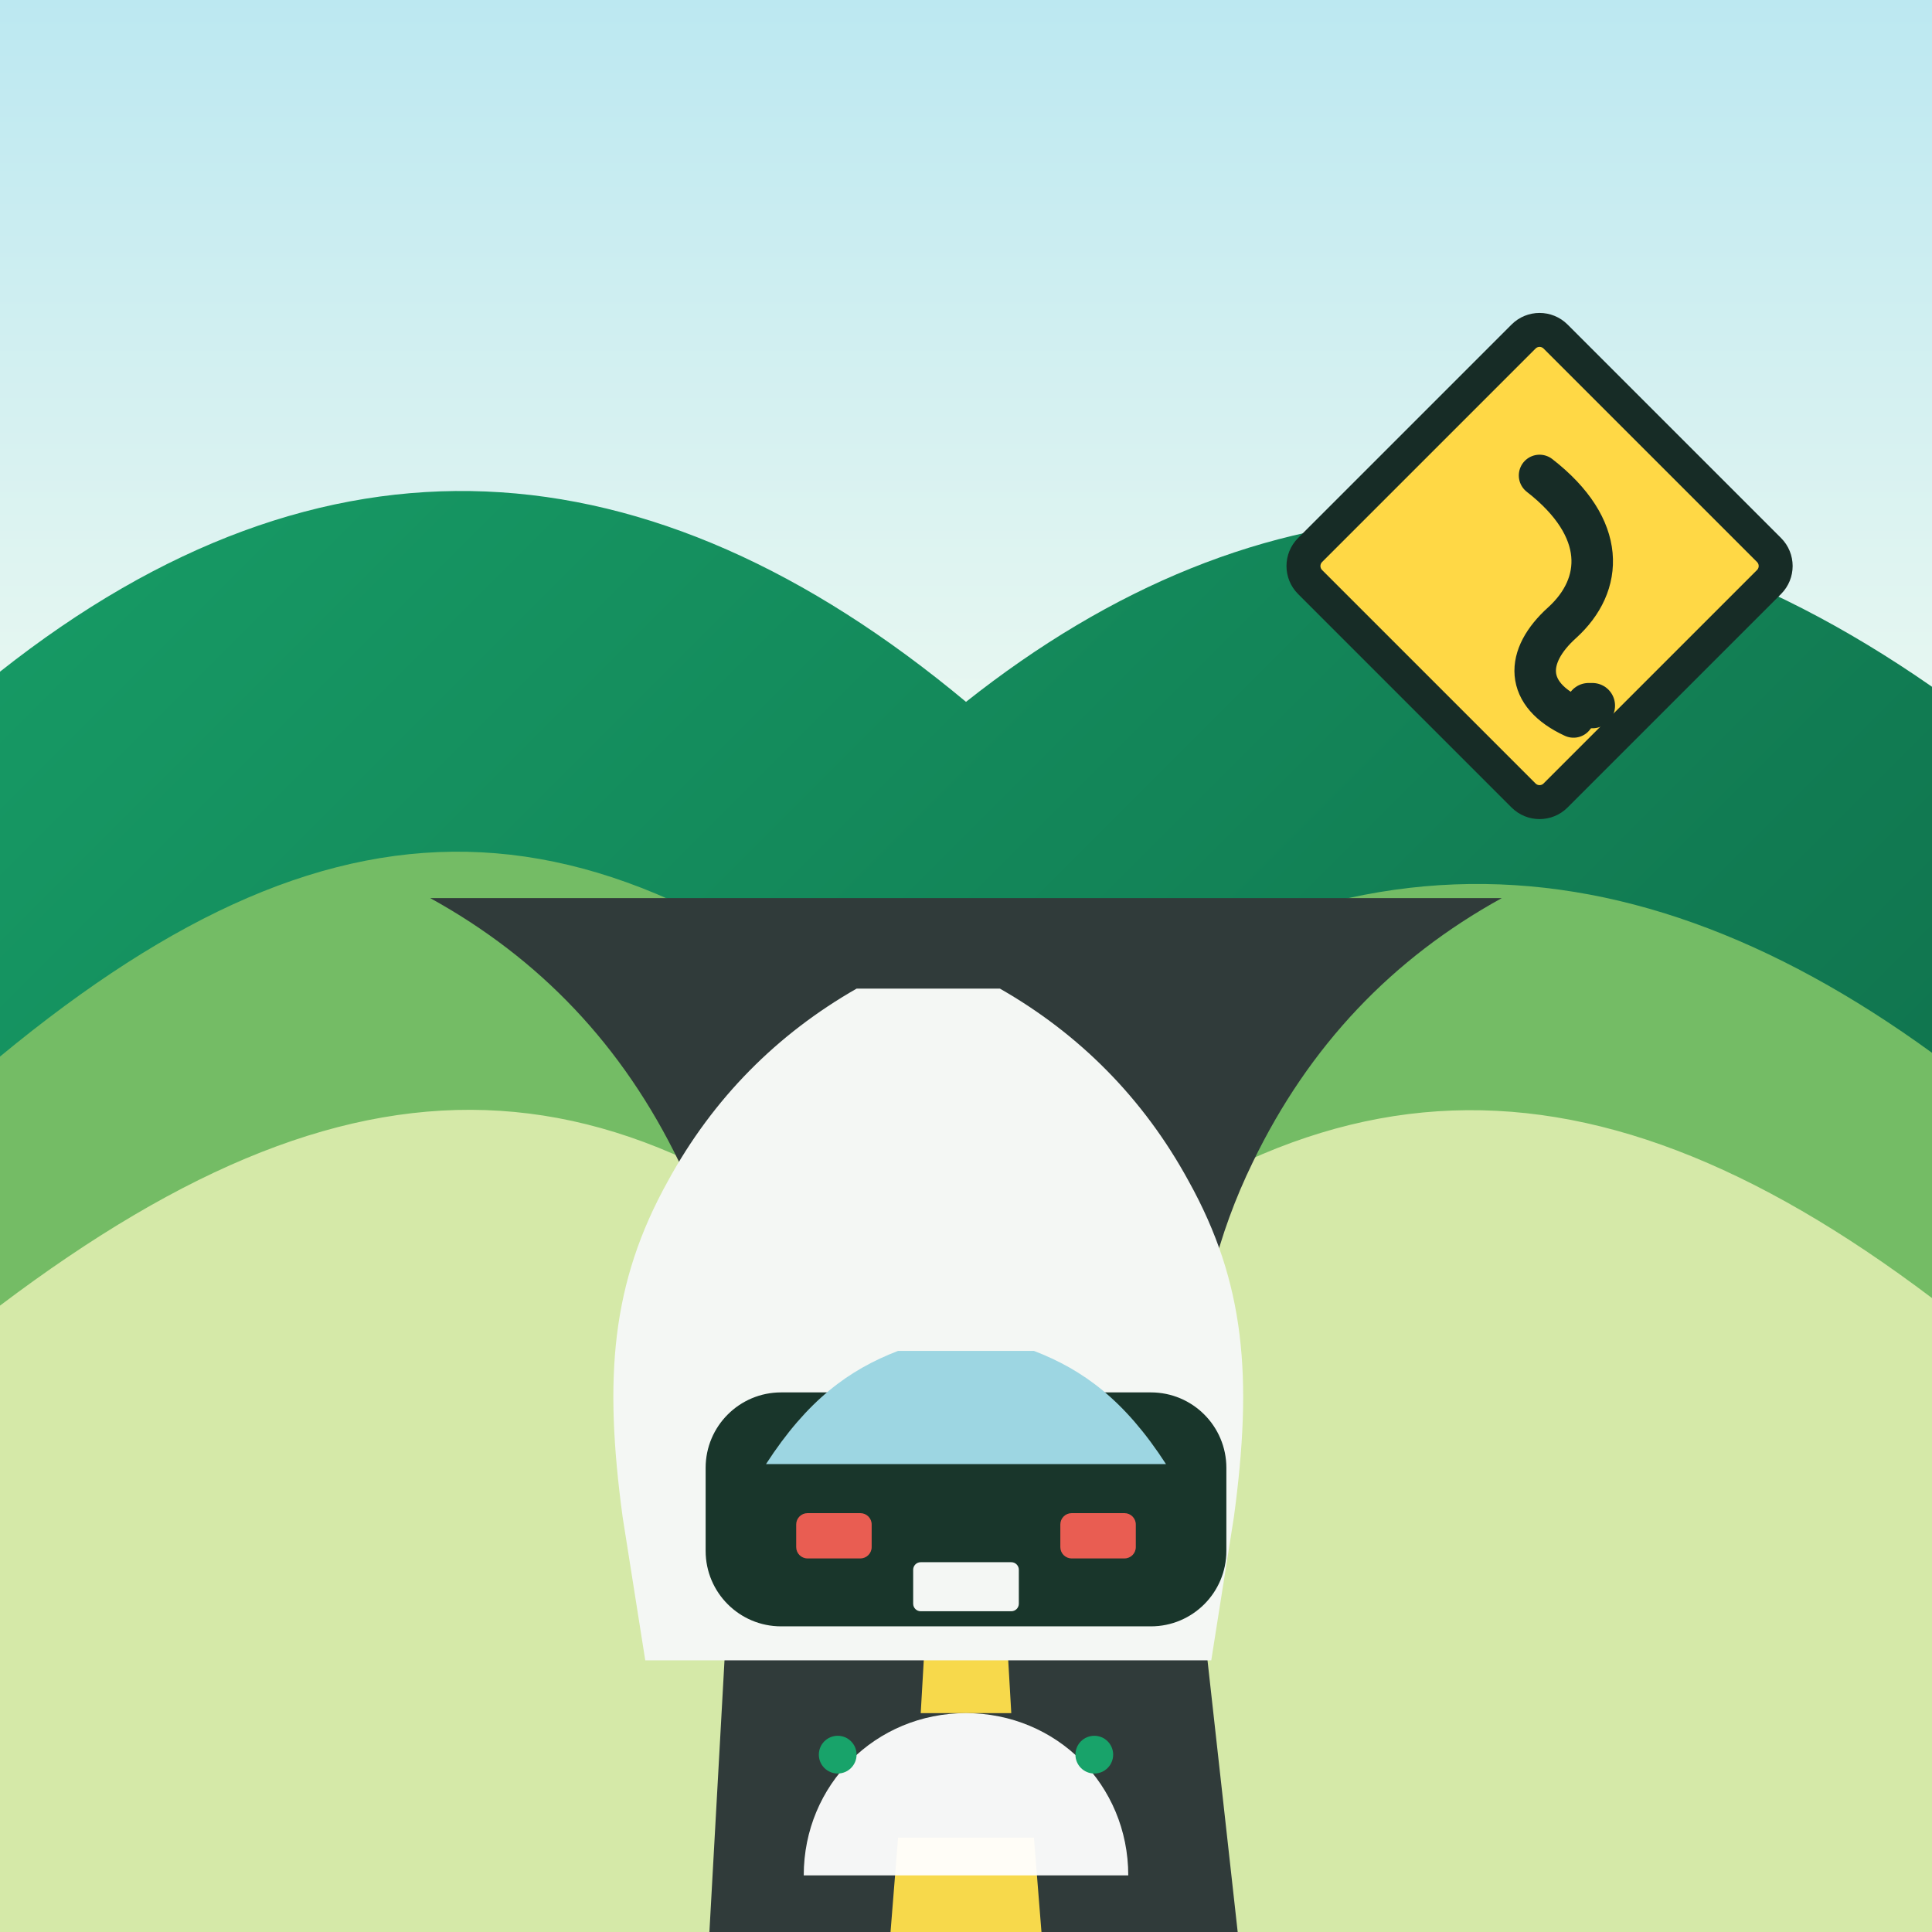
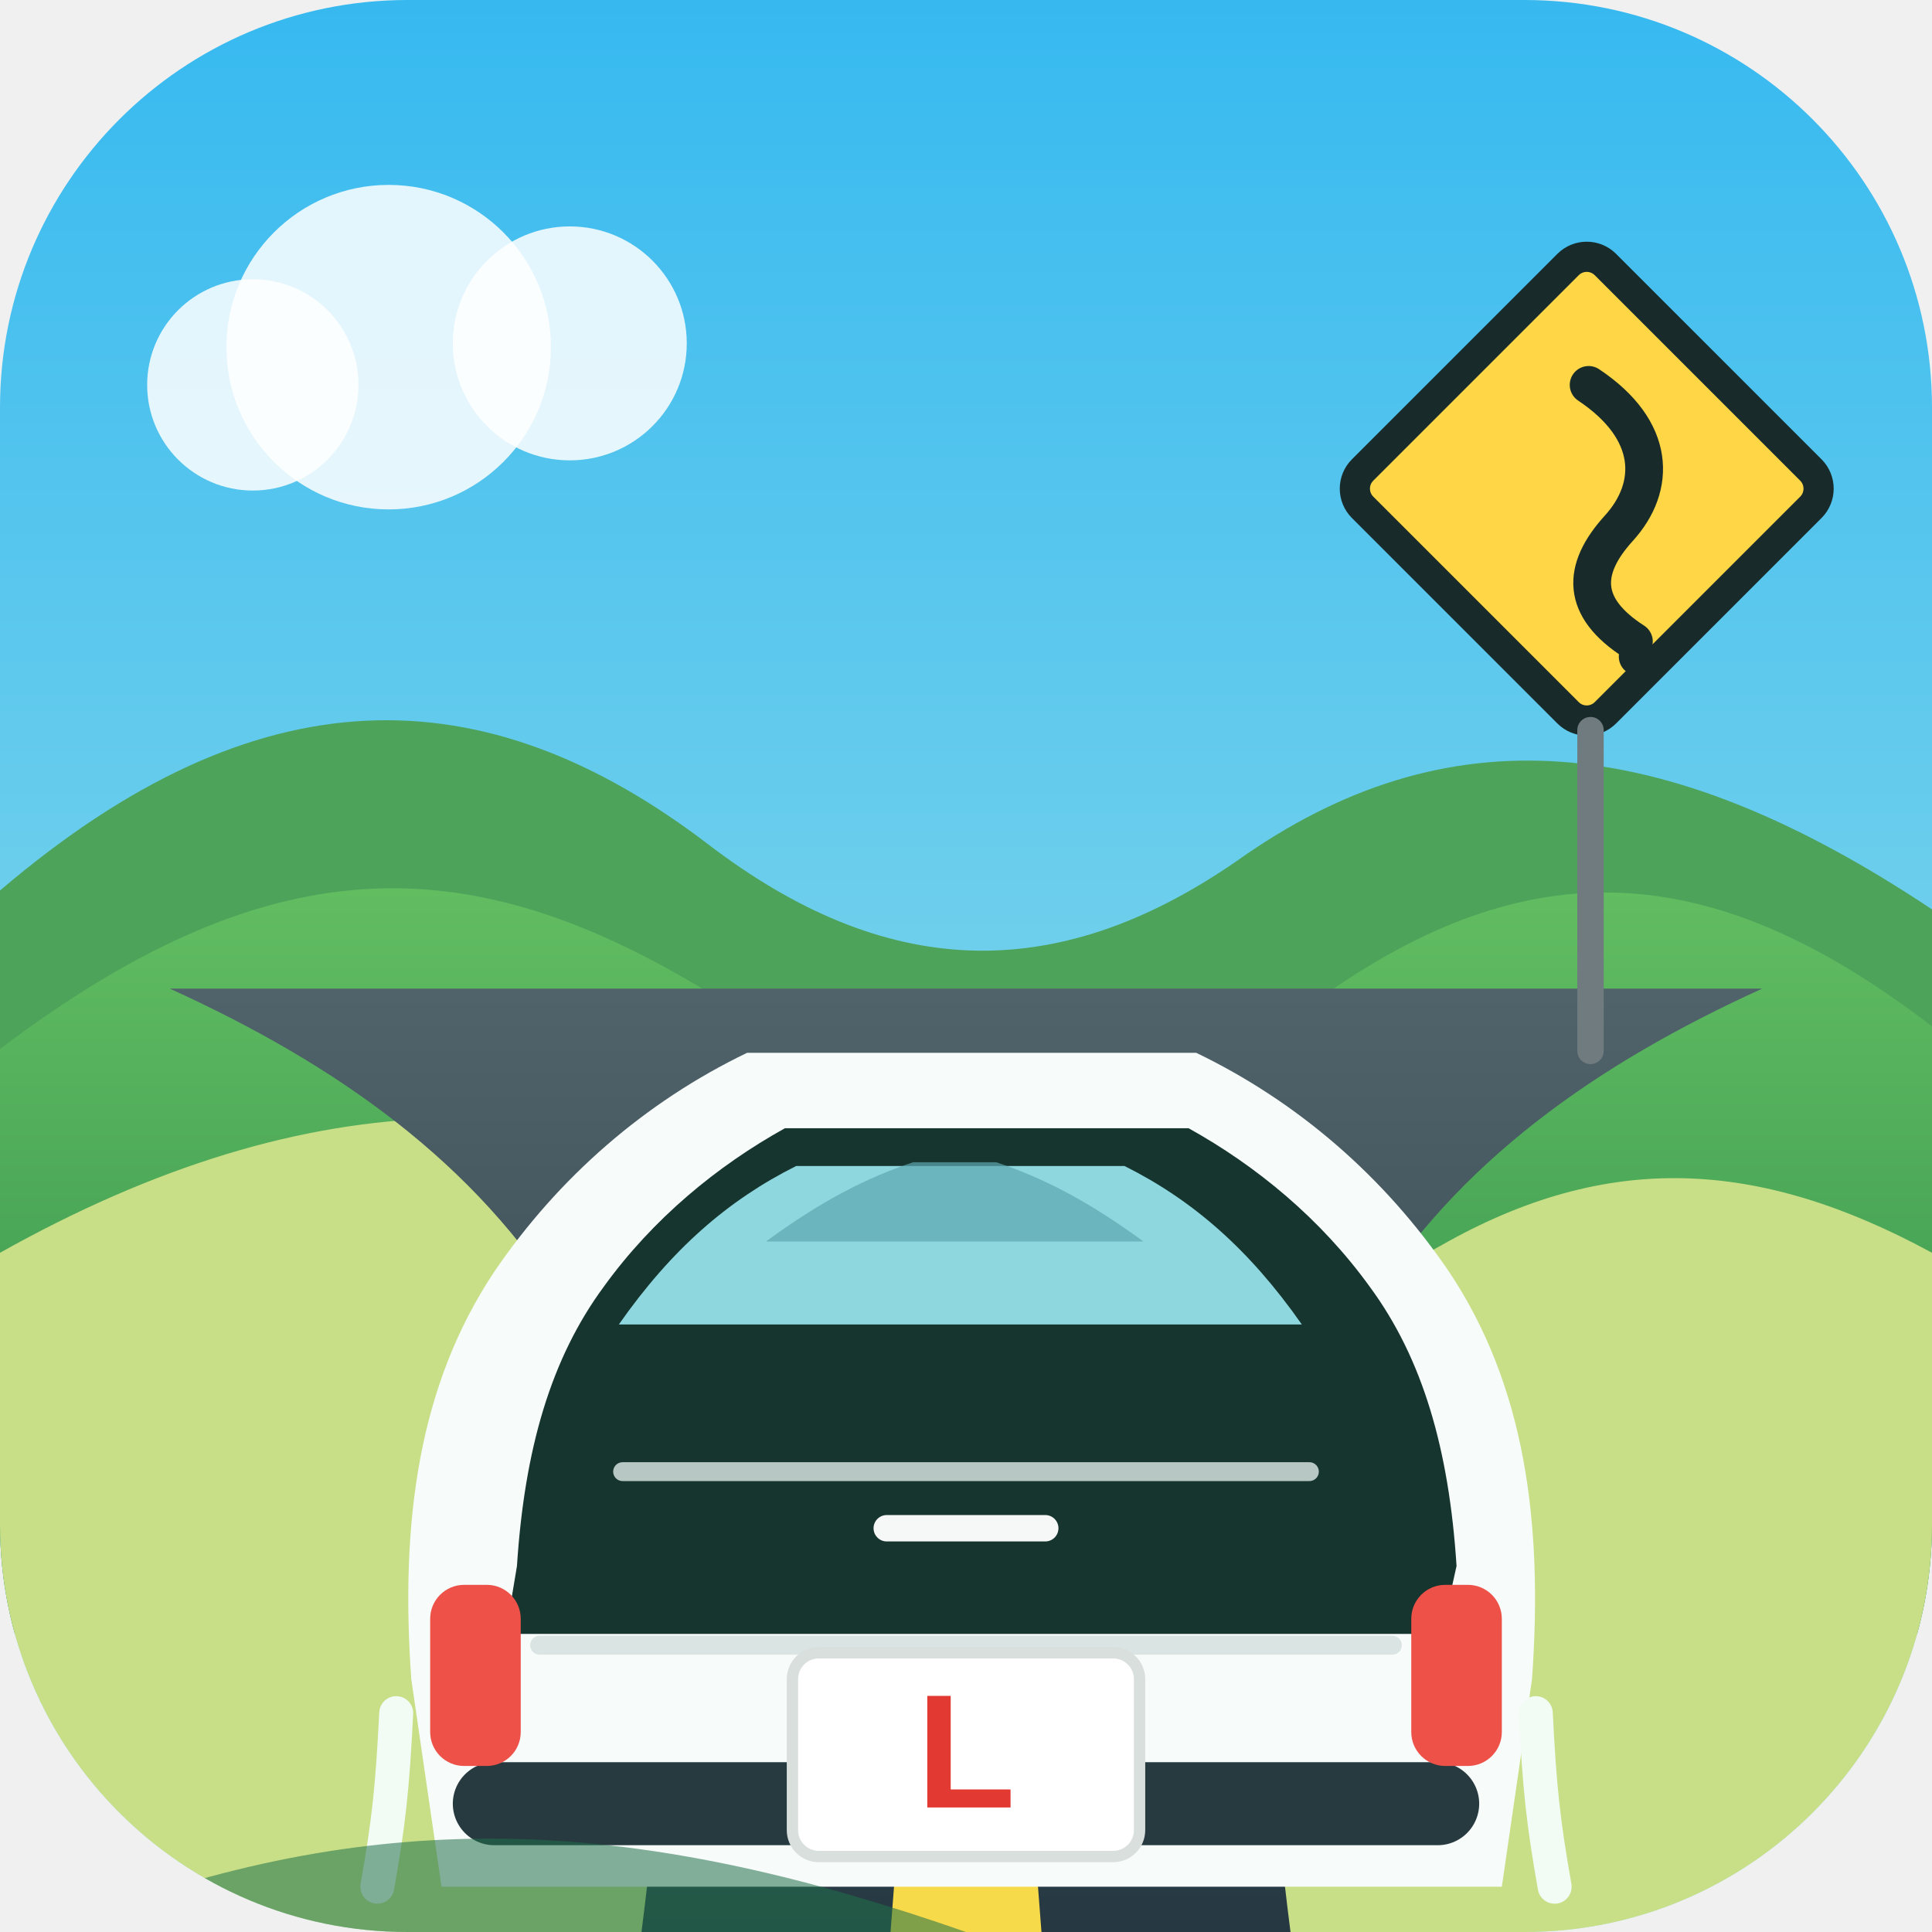
<svg xmlns="http://www.w3.org/2000/svg" viewBox="0 0 512 512">
  <defs>
-     <linearGradient id="bg" x1="0" y1="0" x2="1" y2="1">
-       <stop offset="0" stop-color="#18a36a" />
-       <stop offset="1" stop-color="#0e6847" />
+     <clipPath id="clip">
+       <rect width="512" height="512" rx="108" />
+     </clipPath>
+     <linearGradient id="sky" x1="0" y1="0" x2="0" y2="1">
+       <stop offset="0" stop-color="#36b9f0" />
+       <stop offset="1" stop-color="#a9e6e8" />
    </linearGradient>
-     <linearGradient id="sky" x1="0" y1="0" x2="0" y2="1">
-       <stop offset="0" stop-color="#bce8f1" />
-       <stop offset="1" stop-color="#e7f7f1" />
+     <linearGradient id="hill" x1="0" y1="0" x2="0" y2="1">
+       <stop offset="0" stop-color="#62bd61" />
+       <stop offset="1" stop-color="#2f8e4d" />
+     </linearGradient>
+     <linearGradient id="road" x1="0" y1="0" x2="0" y2="1">
+       <stop offset="0" stop-color="#51636a" />
+       <stop offset="1" stop-color="#263842" />
    </linearGradient>
  </defs>
-   <rect width="512" height="512" rx="112" fill="url(#bg)" />
-   <path d="M0 178c86-68 172-62 256 8 77-61 164-68 256-4v-182H0z" fill="url(#sky)" />
-   <path d="M0 280c92-76 163-73 256 14 88-78 172-76 256-15v233H0z" fill="#74bc65" />
-   <path d="M0 346c98-74 170-69 256 16 86-85 162-89 256-18v168H0z" fill="#d5e9a8" />
-   <path d="M188 512h140l-8-72c-6-55-7-93 12-132 15-31 37-54 66-70H114c29 16 51 39 66 70 19 39 18 77 12 132z" fill="#303b3a" />
-   <path d="M255 332h7l5 41h-17zM247 402h18l3 52h-24zM238 487h36l2 25h-40z" fill="#f7d94b" />
-   <path d="M165 402c-5-37-3-62 12-89 12-22 29-39 50-51h38c21 12 38 29 50 51 15 27 17 52 12 89l-6 38H171z" fill="#f4f7f4" />
-   <rect x="187" y="369" width="138" height="62" rx="20" fill="#19362b" />
-   <path d="M203 388c11-17 22-25 35-30h36c13 5 24 13 35 30z" fill="#9dd6e2" />
-   <rect x="211" y="401" width="20" height="12" rx="3" fill="#e95d52" />
-   <rect x="281" y="401" width="20" height="12" rx="3" fill="#e95d52" />
-   <rect x="242" y="414" width="28" height="13" rx="2" fill="#f4f7f4" />
-   <g transform="translate(362 104)">
-     <rect x="0" y="0" width="92" height="92" rx="6" transform="rotate(45 46 46)" fill="#ffd845" stroke="#172c26" stroke-width="9" />
-     <path d="M46 22c18 14 17 29 6 39-10 9-10 19 3 25" fill="none" stroke="#172c26" stroke-width="11" stroke-linecap="round" />
-     <path d="M59 83h1" stroke="#172c26" stroke-width="12" stroke-linecap="round" />
+   <g clip-path="url(#clip)">
+     <rect width="512" height="512" fill="url(#sky)" />
+     <circle cx="103" cy="92" r="43" fill="#fff" opacity=".85" />
+     <circle cx="151" cy="91" r="31" fill="#fff" opacity=".85" />
+     <circle cx="67" cy="102" r="28" fill="#fff" opacity=".85" />
+     <path d="M0 236C68 178 128 178 188 224c46 35 91 38 140 4 55-39 112-35 184 13v147H0z" fill="#4ea35b" />
+     <path d="M0 278c74-56 127-53 191-13 55 34 108 34 161-2 56-39 104-34 160 9v161H0z" fill="url(#hill)" />
+     <path d="M0 332c82-46 155-47 224-6 56 33 105 34 158 4 44-25 84-23 130 2v180H0z" fill="#c8df87" />
+     <path d="M170 512h172c-9-70-8-119 20-165 24-39 61-65 105-85H45c44 20 81 46 105 85 28 46 29 95 20 165z" fill="url(#road)" />
+     <path d="M253 338h8l3 41h-14zM246 409h22l2 55h-26zM238 486h36l2 26h-40z" fill="#f7da4a" />
+     <path d="M109 445c-3-42 2-78 22-108 17-25 40-45 67-58h119c27 13 50 33 67 58 20 30 25 66 22 108l-8 55H117z" fill="#f7fbfa" />
+     <path d="M137 415c2-31 9-55 23-74 13-18 30-32 48-42h107c18 10 35 24 48 42 14 19 21 43 23 74l-4 18H134z" fill="#17352f" />
+     <path d="M164 351c14-20 29-33 47-42h87c18 9 33 22 47 42z" fill="#8ed7df" />
+     <path d="M203 329c15-11 27-17 39-21h22c12 4 24 10 39 21z" fill="#5ca6b1" opacity=".7" />
+     <path d="M143 436h226" stroke="#d9e4e3" stroke-width="5" stroke-linecap="round" />
+     <path d="M131 478h250" stroke="#273a40" stroke-width="22" stroke-linecap="round" />
+     <rect x="210" y="438" width="92" height="54" rx="7" fill="#fff" stroke="#d8dfdc" stroke-width="3" />
+     <text x="256" y="479" text-anchor="middle" font-family="Arial, sans-serif" font-size="43" font-weight="900" fill="#e33933">L</text>
+     <path d="M105 454c-1 20-2 29-5 46" stroke="#f3fbf5" stroke-width="9" stroke-linecap="round" />
+     <path d="M407 454c1 20 2 29 5 46" stroke="#f3fbf5" stroke-width="9" stroke-linecap="round" />
+     <path d="M165 390h182" stroke="#b7c7c4" stroke-width="5" stroke-linecap="round" />
+     <rect x="114" y="420" width="24" height="48" rx="9" fill="#ed5148" />
+     <rect x="374" y="420" width="24" height="48" rx="9" fill="#ed5148" />
+     <path d="M235 405h42" stroke="#f6f8f7" stroke-width="7" stroke-linecap="round" />
+     <g transform="translate(375 84)">
+       <rect x="0" y="0" width="91" height="91" rx="7" transform="rotate(45 45.5 45.5)" fill="#ffd746" stroke="#182a29" stroke-width="8" />
+       <path d="M46 18c18 12 18 27 8 38-10 11-10 21 4 30" fill="none" stroke="#182a29" stroke-width="10" stroke-linecap="round" />
+       <circle cx="59" cy="90" r="5" fill="#182a29" />
+       <rect x="43" y="106" width="7" height="92" rx="3.5" fill="#6f7b7e" />
+     </g>
+     <path d="M31 505c77-27 142-22 225 7 77 27 145 28 225 2v20H31z" fill="#1f6f49" opacity=".55" />
  </g>
-   <path d="M256 454c-24 0-43 19-43 43h86c0-24-19-43-43-43z" fill="#fff" opacity=".95" />
-   <circle cx="222" cy="465" r="5" fill="#18a36a" />
-   <circle cx="290" cy="465" r="5" fill="#18a36a" />
</svg>
